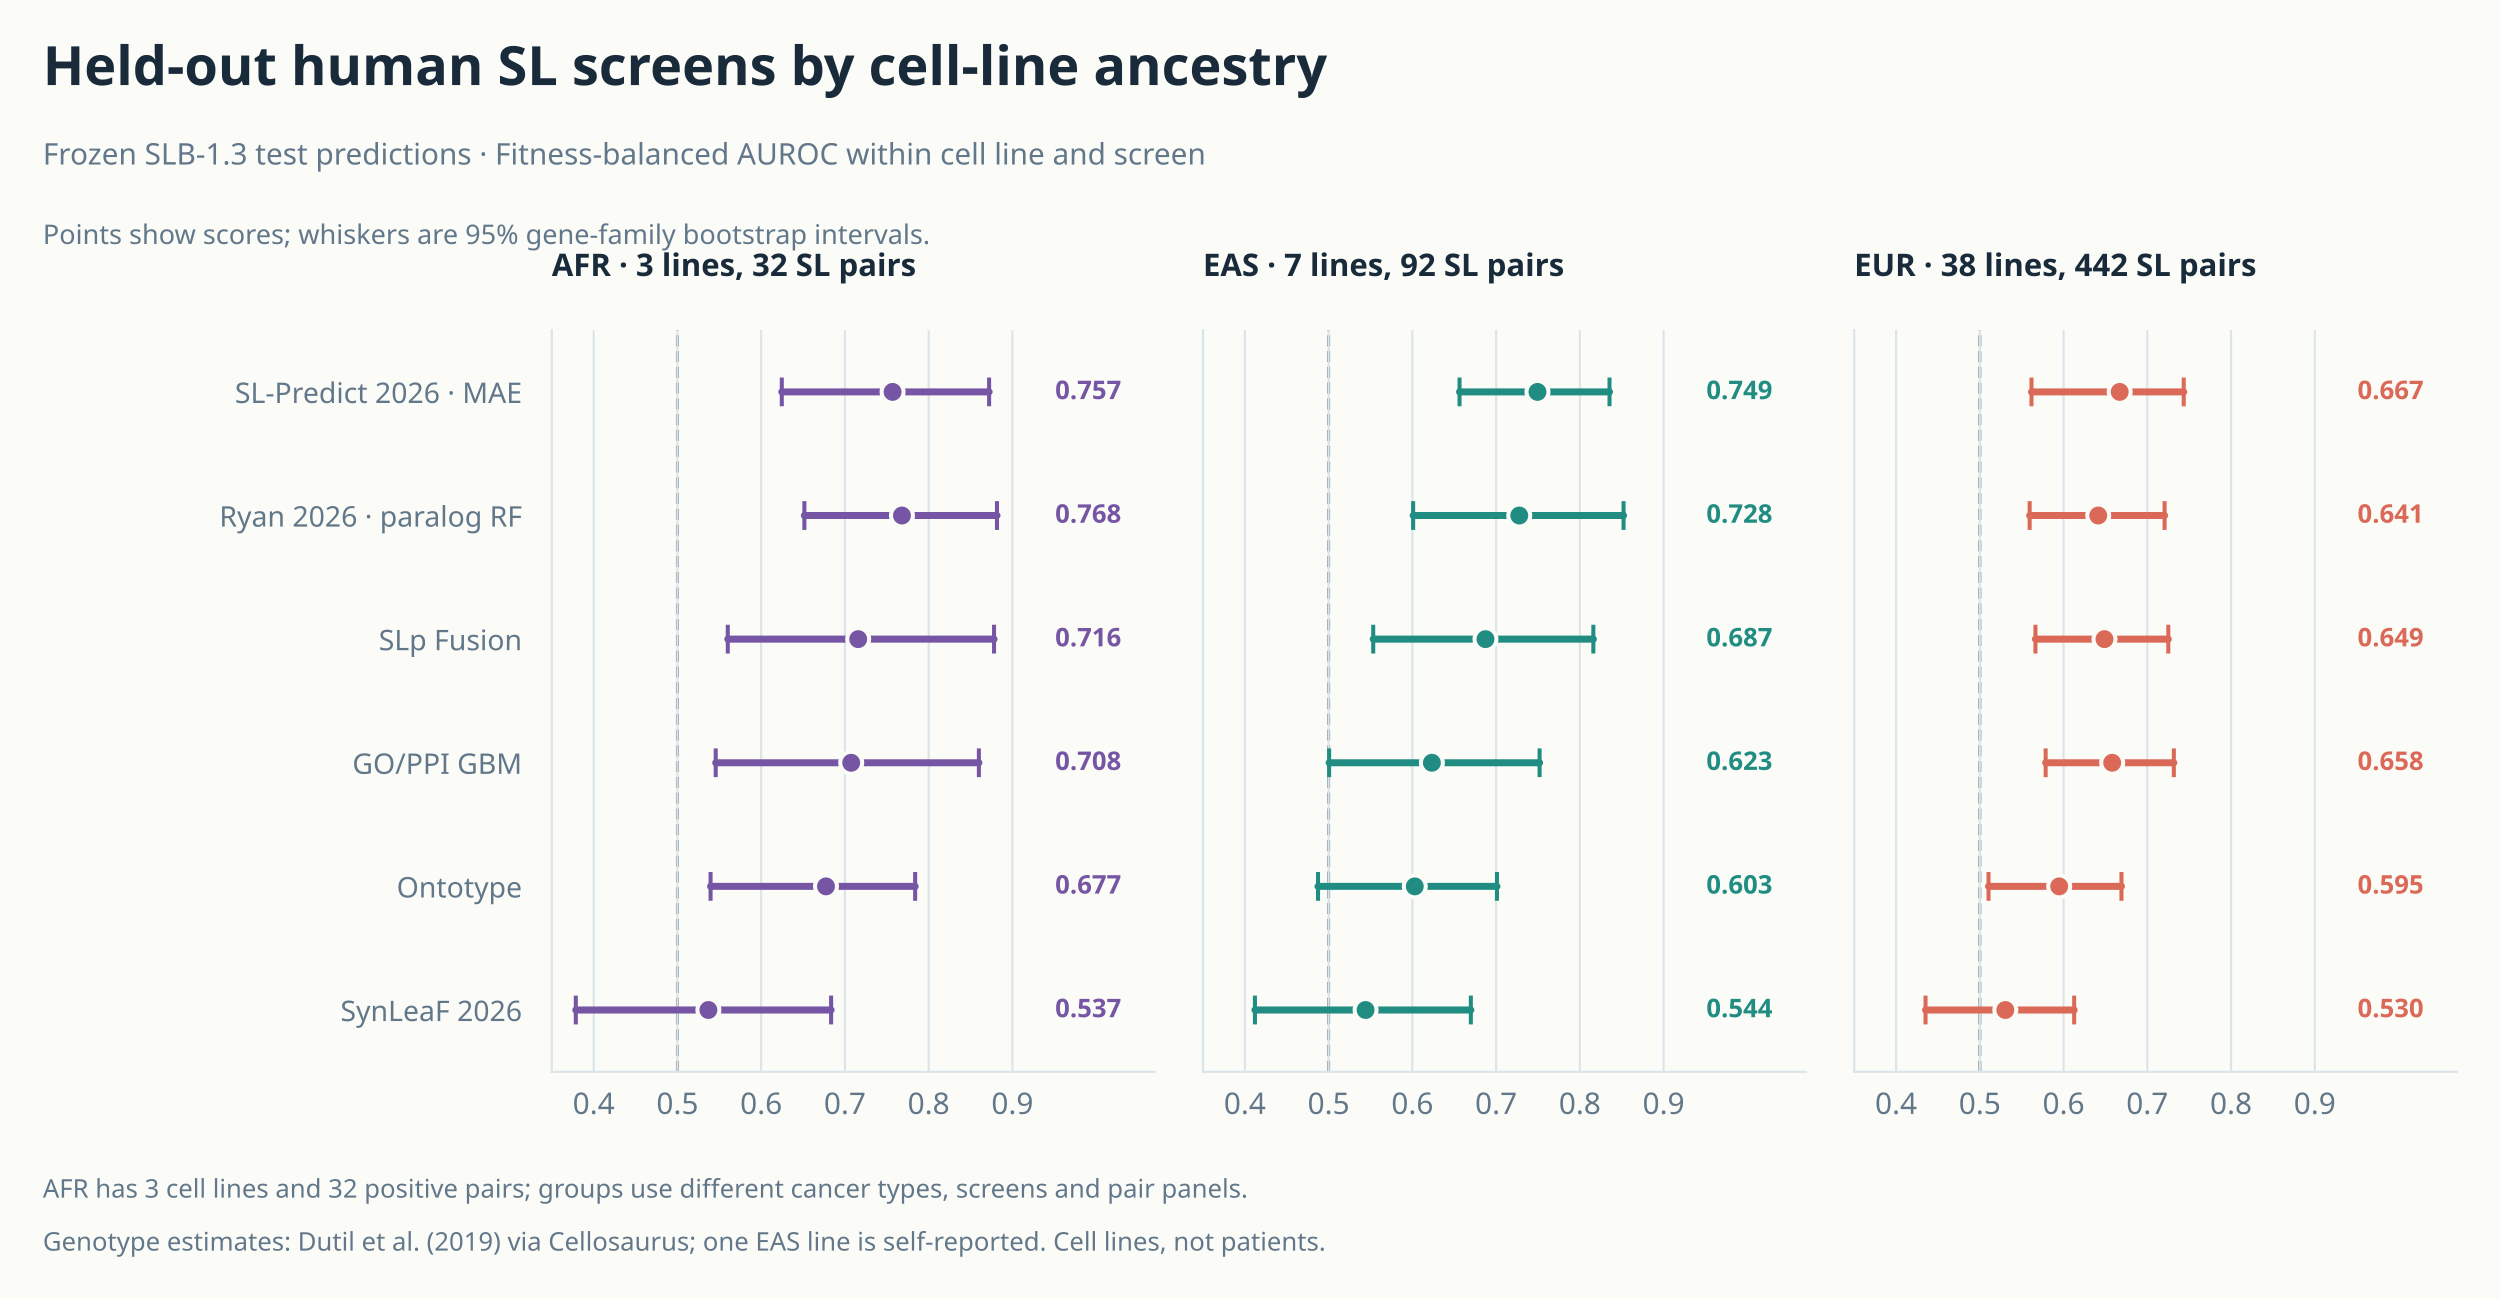
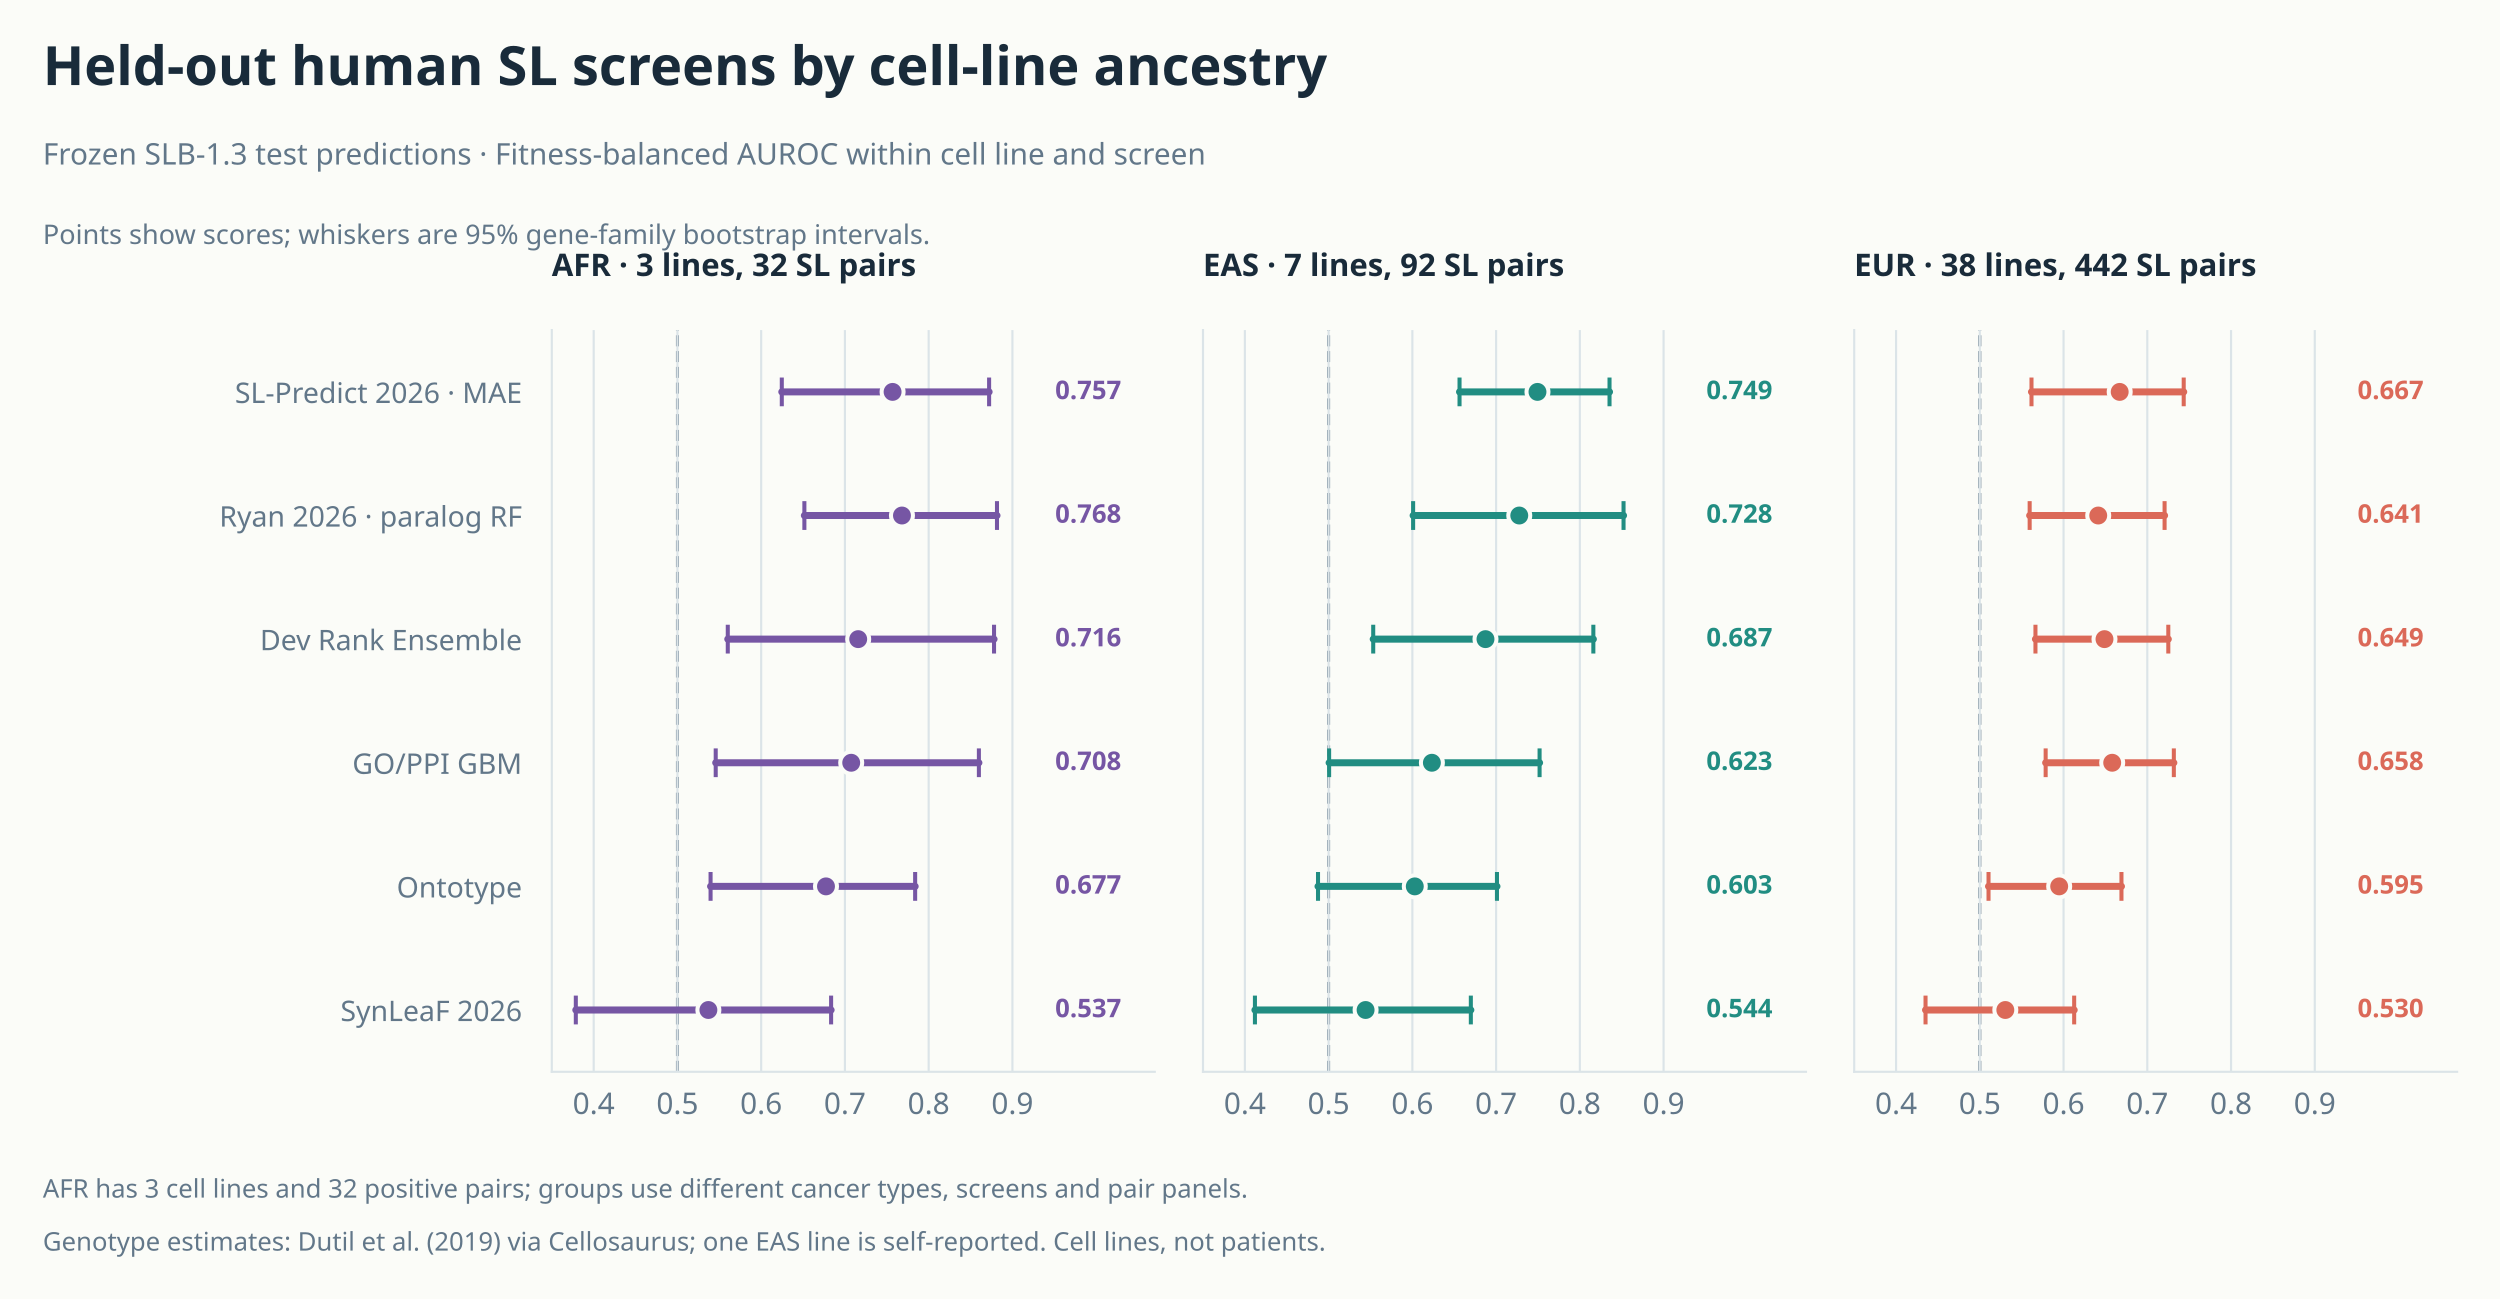
<svg xmlns="http://www.w3.org/2000/svg" xmlns:xlink="http://www.w3.org/1999/xlink" width="924.12pt" height="480.218pt" viewBox="0 0 924.12 480.218" version="1.1">
  <defs>
    <style type="text/css">*{stroke-linejoin: round; stroke-linecap: butt}</style>
  </defs>
  <g id="figure_1">
    <g id="patch_1">
      <path d="M 0 480.218 L 924.12 480.218 L 924.12 0 L 0 0 z " style="fill: #fbfcf8" />
    </g>
    <g id="axes_1">
      <g id="patch_2">
        <path d="M 203.976 396.192 L 426.857 396.192 L 426.857 122.016 L 203.976 122.016 z " style="fill: #fbfcf8" />
      </g>
      <g id="line2d_1">
        <path d="M 250.41 396.192 L 250.41 122.016 " clip-path="url(#pc1bc3ed1e1)" style="fill: none; stroke-dasharray: 4.07,1.76; stroke-dashoffset: 0; stroke: #627789; stroke-width: 1.1" />
      </g>
      <g id="matplotlib.axis_1">
        <g id="xtick_1">
          <g id="line2d_2">
            <path d="M 219.454 396.192 L 219.454 122.016 " clip-path="url(#pc1bc3ed1e1)" style="fill: none; stroke: #dbe4e8; stroke-width: 0.8; stroke-linecap: square" />
          </g>
          <g id="line2d_3" />
          <g id="text_1">
            <text style="font-size: 11px; font-family: 'IBM Plex Sans'; text-anchor: middle; fill: #627789" x="219.454" y="411.772" transform="rotate(-0 219.4538 411.772)">0.4</text>
          </g>
        </g>
        <g id="xtick_2">
          <g id="line2d_4">
            <path d="M 250.41 396.192 L 250.41 122.016 " clip-path="url(#pc1bc3ed1e1)" style="fill: none; stroke: #dbe4e8; stroke-width: 0.8; stroke-linecap: square" />
          </g>
          <g id="line2d_5" />
          <g id="text_2">
            <text style="font-size: 11px; font-family: 'IBM Plex Sans'; text-anchor: middle; fill: #627789" x="250.41" y="411.772" transform="rotate(-0 250.4095 411.772)">0.5</text>
          </g>
        </g>
        <g id="xtick_3">
          <g id="line2d_6">
            <path d="M 281.365 396.192 L 281.365 122.016 " clip-path="url(#pc1bc3ed1e1)" style="fill: none; stroke: #dbe4e8; stroke-width: 0.8; stroke-linecap: square" />
          </g>
          <g id="line2d_7" />
          <g id="text_3">
            <text style="font-size: 11px; font-family: 'IBM Plex Sans'; text-anchor: middle; fill: #627789" x="281.365" y="411.772" transform="rotate(-0 281.3652 411.772)">0.6</text>
          </g>
        </g>
        <g id="xtick_4">
          <g id="line2d_8">
            <path d="M 312.321 396.192 L 312.321 122.016 " clip-path="url(#pc1bc3ed1e1)" style="fill: none; stroke: #dbe4e8; stroke-width: 0.8; stroke-linecap: square" />
          </g>
          <g id="line2d_9" />
          <g id="text_4">
            <text style="font-size: 11px; font-family: 'IBM Plex Sans'; text-anchor: middle; fill: #627789" x="312.321" y="411.772" transform="rotate(-0 312.3209 411.772)">0.7</text>
          </g>
        </g>
        <g id="xtick_5">
          <g id="line2d_10">
            <path d="M 343.277 396.192 L 343.277 122.016 " clip-path="url(#pc1bc3ed1e1)" style="fill: none; stroke: #dbe4e8; stroke-width: 0.8; stroke-linecap: square" />
          </g>
          <g id="line2d_11" />
          <g id="text_5">
            <text style="font-size: 11px; font-family: 'IBM Plex Sans'; text-anchor: middle; fill: #627789" x="343.277" y="411.772" transform="rotate(-0 343.2766 411.772)">0.8</text>
          </g>
        </g>
        <g id="xtick_6">
          <g id="line2d_12">
            <path d="M 374.232 396.192 L 374.232 122.016 " clip-path="url(#pc1bc3ed1e1)" style="fill: none; stroke: #dbe4e8; stroke-width: 0.8; stroke-linecap: square" />
          </g>
          <g id="line2d_13" />
          <g id="text_6">
            <text style="font-size: 11px; font-family: 'IBM Plex Sans'; text-anchor: middle; fill: #627789" x="374.232" y="411.772" transform="rotate(-0 374.2323 411.772)">0.9</text>
          </g>
        </g>
      </g>
      <g id="matplotlib.axis_2">
        <g id="ytick_1">
          <g id="line2d_14" />
          <g id="text_7">
            <text style="font-size: 10.5px; font-family: 'IBM Plex Sans'; text-anchor: end; fill: #627789" x="192.976" y="148.959" transform="rotate(-0 192.976 148.959)">SL-Predict 2026 · MAE</text>
          </g>
        </g>
        <g id="ytick_2">
          <g id="line2d_15" />
          <g id="text_8">
            <text style="font-size: 10.5px; font-family: 'IBM Plex Sans'; text-anchor: end; fill: #627789" x="192.976" y="194.655" transform="rotate(-0 192.976 194.655)">Ryan 2026 · paralog RF</text>
          </g>
        </g>
        <g id="ytick_3">
          <g id="line2d_16" />
          <g id="text_9">
-             <text style="font-size: 10.5px; font-family: 'IBM Plex Sans'; text-anchor: end; fill: #627789" x="192.976" y="240.351" transform="rotate(-0 192.976 240.351)">SLp Fusion</text>
+             <text style="font-size: 10.5px; font-family: 'IBM Plex Sans'; text-anchor: end; fill: #627789" x="192.976" y="240.351" transform="rotate(-0 192.976 240.351)">Dev Rank Ensemble</text>
          </g>
        </g>
        <g id="ytick_4">
          <g id="line2d_17" />
          <g id="text_10">
            <text style="font-size: 10.5px; font-family: 'IBM Plex Sans'; text-anchor: end; fill: #627789" x="192.976" y="286.047" transform="rotate(-0 192.976 286.047)">GO/PPI GBM</text>
          </g>
        </g>
        <g id="ytick_5">
          <g id="line2d_18" />
          <g id="text_11">
            <text style="font-size: 10.5px; font-family: 'IBM Plex Sans'; text-anchor: end; fill: #627789" x="192.976" y="331.743" transform="rotate(-0 192.976 331.743)">Ontotype</text>
          </g>
        </g>
        <g id="ytick_6">
          <g id="line2d_19" />
          <g id="text_12">
            <text style="font-size: 10.5px; font-family: 'IBM Plex Sans'; text-anchor: end; fill: #627789" x="192.976" y="377.439" transform="rotate(-0 192.976 377.439)">SynLeaF 2026</text>
          </g>
        </g>
      </g>
      <g id="line2d_20">
        <path d="M 288.988 144.864 L 365.621 144.864 " clip-path="url(#pc1bc3ed1e1)" style="fill: none; stroke: #7656a4; stroke-width: 2.6; stroke-linecap: round" />
      </g>
      <g id="line2d_21">
        <path d="M 288.988 149.434 L 288.988 140.294 " clip-path="url(#pc1bc3ed1e1)" style="fill: none; stroke: #7656a4; stroke-width: 1.5; stroke-linecap: square" />
      </g>
      <g id="line2d_22">
        <path d="M 365.621 149.434 L 365.621 140.294 " clip-path="url(#pc1bc3ed1e1)" style="fill: none; stroke: #7656a4; stroke-width: 1.5; stroke-linecap: square" />
      </g>
      <g id="line2d_23">
        <path d="M 297.335 190.56 L 368.535 190.56 " clip-path="url(#pc1bc3ed1e1)" style="fill: none; stroke: #7656a4; stroke-width: 2.6; stroke-linecap: round" />
      </g>
      <g id="line2d_24">
        <path d="M 297.335 195.13 L 297.335 185.99 " clip-path="url(#pc1bc3ed1e1)" style="fill: none; stroke: #7656a4; stroke-width: 1.5; stroke-linecap: square" />
      </g>
      <g id="line2d_25">
        <path d="M 368.535 195.13 L 368.535 185.99 " clip-path="url(#pc1bc3ed1e1)" style="fill: none; stroke: #7656a4; stroke-width: 1.5; stroke-linecap: square" />
      </g>
      <g id="line2d_26">
        <path d="M 269.022 236.256 L 367.445 236.256 " clip-path="url(#pc1bc3ed1e1)" style="fill: none; stroke: #7656a4; stroke-width: 2.6; stroke-linecap: round" />
      </g>
      <g id="line2d_27">
        <path d="M 269.022 240.826 L 269.022 231.686 " clip-path="url(#pc1bc3ed1e1)" style="fill: none; stroke: #7656a4; stroke-width: 1.5; stroke-linecap: square" />
      </g>
      <g id="line2d_28">
        <path d="M 367.445 240.826 L 367.445 231.686 " clip-path="url(#pc1bc3ed1e1)" style="fill: none; stroke: #7656a4; stroke-width: 1.5; stroke-linecap: square" />
      </g>
      <g id="line2d_29">
        <path d="M 264.562 281.952 L 361.843 281.952 " clip-path="url(#pc1bc3ed1e1)" style="fill: none; stroke: #7656a4; stroke-width: 2.6; stroke-linecap: round" />
      </g>
      <g id="line2d_30">
        <path d="M 264.562 286.522 L 264.562 277.382 " clip-path="url(#pc1bc3ed1e1)" style="fill: none; stroke: #7656a4; stroke-width: 1.5; stroke-linecap: square" />
      </g>
      <g id="line2d_31">
        <path d="M 361.843 286.522 L 361.843 277.382 " clip-path="url(#pc1bc3ed1e1)" style="fill: none; stroke: #7656a4; stroke-width: 1.5; stroke-linecap: square" />
      </g>
      <g id="line2d_32">
        <path d="M 262.663 327.648 L 338.281 327.648 " clip-path="url(#pc1bc3ed1e1)" style="fill: none; stroke: #7656a4; stroke-width: 2.6; stroke-linecap: round" />
      </g>
      <g id="line2d_33">
        <path d="M 262.663 332.218 L 262.663 323.078 " clip-path="url(#pc1bc3ed1e1)" style="fill: none; stroke: #7656a4; stroke-width: 1.5; stroke-linecap: square" />
      </g>
      <g id="line2d_34">
        <path d="M 338.281 332.218 L 338.281 323.078 " clip-path="url(#pc1bc3ed1e1)" style="fill: none; stroke: #7656a4; stroke-width: 1.5; stroke-linecap: square" />
      </g>
      <g id="line2d_35">
        <path d="M 212.849 373.344 L 307.217 373.344 " clip-path="url(#pc1bc3ed1e1)" style="fill: none; stroke: #7656a4; stroke-width: 2.6; stroke-linecap: round" />
      </g>
      <g id="line2d_36">
        <path d="M 212.849 377.914 L 212.849 368.774 " clip-path="url(#pc1bc3ed1e1)" style="fill: none; stroke: #7656a4; stroke-width: 1.5; stroke-linecap: square" />
      </g>
      <g id="line2d_37">
        <path d="M 307.217 377.914 L 307.217 368.774 " clip-path="url(#pc1bc3ed1e1)" style="fill: none; stroke: #7656a4; stroke-width: 1.5; stroke-linecap: square" />
      </g>
      <g id="patch_3">
        <path d="M 203.976 396.192 L 203.976 122.016 " style="fill: none; stroke: #dbe4e8; stroke-width: 0.8; stroke-linejoin: miter; stroke-linecap: square" />
      </g>
      <g id="patch_4">
        <path d="M 203.976 396.192 L 426.857 396.192 " style="fill: none; stroke: #dbe4e8; stroke-width: 0.8; stroke-linejoin: miter; stroke-linecap: square" />
      </g>
      <g id="PathCollection_1">
        <defs>
          <path id="m942d9fe493" d="M 0 4.062 C 1.077 4.062 2.111 3.634 2.872 2.872 C 3.634 2.111 4.062 1.077 4.062 0 C 4.062 -1.077 3.634 -2.111 2.872 -2.872 C 2.111 -3.634 1.077 -4.062 0 -4.062 C -1.077 -4.062 -2.111 -3.634 -2.872 -2.872 C -3.634 -2.111 -4.062 -1.077 -4.062 0 C -4.062 1.077 -3.634 2.111 -2.872 2.872 C -2.111 3.634 -1.077 4.062 0 4.062 z " style="stroke: #fbfcf8; stroke-width: 1.5" />
        </defs>
        <g clip-path="url(#pc1bc3ed1e1)">
          <use xlink:href="#m942d9fe493" x="329.942" y="144.864" style="fill: #7656a4; stroke: #fbfcf8; stroke-width: 1.5" />
        </g>
      </g>
      <g id="text_13">
        <text style="font-weight: 700; font-size: 9.5px; font-family: 'IBM Plex Sans'; text-anchor: end; fill: #7656a4" x="414.475" y="147.524" transform="rotate(-0 414.4747 147.524)">0.757</text>
      </g>
      <g id="PathCollection_2">
        <g clip-path="url(#pc1bc3ed1e1)">
          <use xlink:href="#m942d9fe493" x="333.407" y="190.56" style="fill: #7656a4; stroke: #fbfcf8; stroke-width: 1.5" />
        </g>
      </g>
      <g id="text_14">
        <text style="font-weight: 700; font-size: 9.5px; font-family: 'IBM Plex Sans'; text-anchor: end; fill: #7656a4" x="414.475" y="193.22" transform="rotate(-0 414.4747 193.22)">0.768</text>
      </g>
      <g id="PathCollection_3">
        <g clip-path="url(#pc1bc3ed1e1)">
          <use xlink:href="#m942d9fe493" x="317.231" y="236.256" style="fill: #7656a4; stroke: #fbfcf8; stroke-width: 1.5" />
        </g>
      </g>
      <g id="text_15">
        <text style="font-weight: 700; font-size: 9.5px; font-family: 'IBM Plex Sans'; text-anchor: end; fill: #7656a4" x="414.475" y="238.916" transform="rotate(-0 414.4747 238.916)">0.716</text>
      </g>
      <g id="PathCollection_4">
        <g clip-path="url(#pc1bc3ed1e1)">
          <use xlink:href="#m942d9fe493" x="314.648" y="281.952" style="fill: #7656a4; stroke: #fbfcf8; stroke-width: 1.5" />
        </g>
      </g>
      <g id="text_16">
        <text style="font-weight: 700; font-size: 9.5px; font-family: 'IBM Plex Sans'; text-anchor: end; fill: #7656a4" x="414.475" y="284.612" transform="rotate(-0 414.4747 284.612)">0.708</text>
      </g>
      <g id="PathCollection_5">
        <g clip-path="url(#pc1bc3ed1e1)">
          <use xlink:href="#m942d9fe493" x="305.324" y="327.648" style="fill: #7656a4; stroke: #fbfcf8; stroke-width: 1.5" />
        </g>
      </g>
      <g id="text_17">
        <text style="font-weight: 700; font-size: 9.5px; font-family: 'IBM Plex Sans'; text-anchor: end; fill: #7656a4" x="414.475" y="330.308" transform="rotate(-0 414.4747 330.308)">0.677</text>
      </g>
      <g id="PathCollection_6">
        <g clip-path="url(#pc1bc3ed1e1)">
          <use xlink:href="#m942d9fe493" x="261.853" y="373.344" style="fill: #7656a4; stroke: #fbfcf8; stroke-width: 1.5" />
        </g>
      </g>
      <g id="text_18">
        <text style="font-weight: 700; font-size: 9.5px; font-family: 'IBM Plex Sans'; text-anchor: end; fill: #7656a4" x="414.475" y="376.004" transform="rotate(-0 414.4747 376.004)">0.537</text>
      </g>
      <g id="text_19">
        <text style="font-weight: 700; font-size: 11.5px; font-family: 'IBM Plex Sans'; text-anchor: start; fill: #192b3a" x="203.976" y="102.016" transform="rotate(-0 203.976 102.016)">AFR  ·  3 lines, 32 SL pairs</text>
      </g>
    </g>
    <g id="axes_2">
      <g id="patch_5">
        <path d="M 444.687 396.192 L 667.569 396.192 L 667.569 122.016 L 444.687 122.016 z " style="fill: #fbfcf8" />
      </g>
      <g id="line2d_38">
        <path d="M 491.121 396.192 L 491.121 122.016 " clip-path="url(#paf0ca5767b)" style="fill: none; stroke-dasharray: 4.07,1.76; stroke-dashoffset: 0; stroke: #627789; stroke-width: 1.1" />
      </g>
      <g id="matplotlib.axis_3">
        <g id="xtick_7">
          <g id="line2d_39">
            <path d="M 460.165 396.192 L 460.165 122.016 " clip-path="url(#paf0ca5767b)" style="fill: none; stroke: #dbe4e8; stroke-width: 0.8; stroke-linecap: square" />
          </g>
          <g id="line2d_40" />
          <g id="text_20">
            <text style="font-size: 11px; font-family: 'IBM Plex Sans'; text-anchor: middle; fill: #627789" x="460.165" y="411.772" transform="rotate(-0 460.1653 411.772)">0.4</text>
          </g>
        </g>
        <g id="xtick_8">
          <g id="line2d_41">
            <path d="M 491.121 396.192 L 491.121 122.016 " clip-path="url(#paf0ca5767b)" style="fill: none; stroke: #dbe4e8; stroke-width: 0.8; stroke-linecap: square" />
          </g>
          <g id="line2d_42" />
          <g id="text_21">
            <text style="font-size: 11px; font-family: 'IBM Plex Sans'; text-anchor: middle; fill: #627789" x="491.121" y="411.772" transform="rotate(-0 491.121 411.772)">0.5</text>
          </g>
        </g>
        <g id="xtick_9">
          <g id="line2d_43">
            <path d="M 522.077 396.192 L 522.077 122.016 " clip-path="url(#paf0ca5767b)" style="fill: none; stroke: #dbe4e8; stroke-width: 0.8; stroke-linecap: square" />
          </g>
          <g id="line2d_44" />
          <g id="text_22">
            <text style="font-size: 11px; font-family: 'IBM Plex Sans'; text-anchor: middle; fill: #627789" x="522.077" y="411.772" transform="rotate(-0 522.0767 411.772)">0.6</text>
          </g>
        </g>
        <g id="xtick_10">
          <g id="line2d_45">
            <path d="M 553.032 396.192 L 553.032 122.016 " clip-path="url(#paf0ca5767b)" style="fill: none; stroke: #dbe4e8; stroke-width: 0.8; stroke-linecap: square" />
          </g>
          <g id="line2d_46" />
          <g id="text_23">
            <text style="font-size: 11px; font-family: 'IBM Plex Sans'; text-anchor: middle; fill: #627789" x="553.032" y="411.772" transform="rotate(-0 553.0324 411.772)">0.7</text>
          </g>
        </g>
        <g id="xtick_11">
          <g id="line2d_47">
            <path d="M 583.988 396.192 L 583.988 122.016 " clip-path="url(#paf0ca5767b)" style="fill: none; stroke: #dbe4e8; stroke-width: 0.8; stroke-linecap: square" />
          </g>
          <g id="line2d_48" />
          <g id="text_24">
            <text style="font-size: 11px; font-family: 'IBM Plex Sans'; text-anchor: middle; fill: #627789" x="583.988" y="411.772" transform="rotate(-0 583.9881 411.772)">0.8</text>
          </g>
        </g>
        <g id="xtick_12">
          <g id="line2d_49">
            <path d="M 614.944 396.192 L 614.944 122.016 " clip-path="url(#paf0ca5767b)" style="fill: none; stroke: #dbe4e8; stroke-width: 0.8; stroke-linecap: square" />
          </g>
          <g id="line2d_50" />
          <g id="text_25">
            <text style="font-size: 11px; font-family: 'IBM Plex Sans'; text-anchor: middle; fill: #627789" x="614.944" y="411.772" transform="rotate(-0 614.9438 411.772)">0.9</text>
          </g>
        </g>
      </g>
      <g id="matplotlib.axis_4">
        <g id="ytick_7">
          <g id="line2d_51" />
        </g>
        <g id="ytick_8">
          <g id="line2d_52" />
        </g>
        <g id="ytick_9">
          <g id="line2d_53" />
        </g>
        <g id="ytick_10">
          <g id="line2d_54" />
        </g>
        <g id="ytick_11">
          <g id="line2d_55" />
        </g>
        <g id="ytick_12">
          <g id="line2d_56" />
        </g>
      </g>
      <g id="line2d_57">
        <path d="M 539.514 144.864 L 594.955 144.864 " clip-path="url(#paf0ca5767b)" style="fill: none; stroke: #218d82; stroke-width: 2.6; stroke-linecap: round" />
      </g>
      <g id="line2d_58">
        <path d="M 539.514 149.434 L 539.514 140.294 " clip-path="url(#paf0ca5767b)" style="fill: none; stroke: #218d82; stroke-width: 1.5; stroke-linecap: square" />
      </g>
      <g id="line2d_59">
        <path d="M 594.955 149.434 L 594.955 140.294 " clip-path="url(#paf0ca5767b)" style="fill: none; stroke: #218d82; stroke-width: 1.5; stroke-linecap: square" />
      </g>
      <g id="line2d_60">
        <path d="M 522.359 190.56 L 600.139 190.56 " clip-path="url(#paf0ca5767b)" style="fill: none; stroke: #218d82; stroke-width: 2.6; stroke-linecap: round" />
      </g>
      <g id="line2d_61">
        <path d="M 522.359 195.13 L 522.359 185.99 " clip-path="url(#paf0ca5767b)" style="fill: none; stroke: #218d82; stroke-width: 1.5; stroke-linecap: square" />
      </g>
      <g id="line2d_62">
        <path d="M 600.139 195.13 L 600.139 185.99 " clip-path="url(#paf0ca5767b)" style="fill: none; stroke: #218d82; stroke-width: 1.5; stroke-linecap: square" />
      </g>
      <g id="line2d_63">
        <path d="M 507.607 236.256 L 588.976 236.256 " clip-path="url(#paf0ca5767b)" style="fill: none; stroke: #218d82; stroke-width: 2.6; stroke-linecap: round" />
      </g>
      <g id="line2d_64">
        <path d="M 507.607 240.826 L 507.607 231.686 " clip-path="url(#paf0ca5767b)" style="fill: none; stroke: #218d82; stroke-width: 1.5; stroke-linecap: square" />
      </g>
      <g id="line2d_65">
        <path d="M 588.976 240.826 L 588.976 231.686 " clip-path="url(#paf0ca5767b)" style="fill: none; stroke: #218d82; stroke-width: 1.5; stroke-linecap: square" />
      </g>
      <g id="line2d_66">
        <path d="M 491.306 281.952 L 569.103 281.952 " clip-path="url(#paf0ca5767b)" style="fill: none; stroke: #218d82; stroke-width: 2.6; stroke-linecap: round" />
      </g>
      <g id="line2d_67">
        <path d="M 491.306 286.522 L 491.306 277.382 " clip-path="url(#paf0ca5767b)" style="fill: none; stroke: #218d82; stroke-width: 1.5; stroke-linecap: square" />
      </g>
      <g id="line2d_68">
        <path d="M 569.103 286.522 L 569.103 277.382 " clip-path="url(#paf0ca5767b)" style="fill: none; stroke: #218d82; stroke-width: 1.5; stroke-linecap: square" />
      </g>
      <g id="line2d_69">
        <path d="M 487.202 327.648 L 553.347 327.648 " clip-path="url(#paf0ca5767b)" style="fill: none; stroke: #218d82; stroke-width: 2.6; stroke-linecap: round" />
      </g>
      <g id="line2d_70">
        <path d="M 487.202 332.218 L 487.202 323.078 " clip-path="url(#paf0ca5767b)" style="fill: none; stroke: #218d82; stroke-width: 1.5; stroke-linecap: square" />
      </g>
      <g id="line2d_71">
        <path d="M 553.347 332.218 L 553.347 323.078 " clip-path="url(#paf0ca5767b)" style="fill: none; stroke: #218d82; stroke-width: 1.5; stroke-linecap: square" />
      </g>
      <g id="line2d_72">
        <path d="M 463.883 373.344 L 543.692 373.344 " clip-path="url(#paf0ca5767b)" style="fill: none; stroke: #218d82; stroke-width: 2.6; stroke-linecap: round" />
      </g>
      <g id="line2d_73">
        <path d="M 463.883 377.914 L 463.883 368.774 " clip-path="url(#paf0ca5767b)" style="fill: none; stroke: #218d82; stroke-width: 1.5; stroke-linecap: square" />
      </g>
      <g id="line2d_74">
        <path d="M 543.692 377.914 L 543.692 368.774 " clip-path="url(#paf0ca5767b)" style="fill: none; stroke: #218d82; stroke-width: 1.5; stroke-linecap: square" />
      </g>
      <g id="patch_6">
        <path d="M 444.687 396.192 L 444.687 122.016 " style="fill: none; stroke: #dbe4e8; stroke-width: 0.8; stroke-linejoin: miter; stroke-linecap: square" />
      </g>
      <g id="patch_7">
        <path d="M 444.687 396.192 L 667.569 396.192 " style="fill: none; stroke: #dbe4e8; stroke-width: 0.8; stroke-linejoin: miter; stroke-linecap: square" />
      </g>
      <g id="PathCollection_7">
        <defs>
          <path id="m8e8b2ad2bb" d="M 0 4.062 C 1.077 4.062 2.111 3.634 2.872 2.872 C 3.634 2.111 4.062 1.077 4.062 0 C 4.062 -1.077 3.634 -2.111 2.872 -2.872 C 2.111 -3.634 1.077 -4.062 0 -4.062 C -1.077 -4.062 -2.111 -3.634 -2.872 -2.872 C -3.634 -2.111 -4.062 -1.077 -4.062 0 C -4.062 1.077 -3.634 2.111 -2.872 2.872 C -2.111 3.634 -1.077 4.062 0 4.062 z " style="stroke: #fbfcf8; stroke-width: 1.5" />
        </defs>
        <g clip-path="url(#paf0ca5767b)">
          <use xlink:href="#m8e8b2ad2bb" x="568.326" y="144.864" style="fill: #218d82; stroke: #fbfcf8; stroke-width: 1.5" />
        </g>
      </g>
      <g id="text_26">
        <text style="font-weight: 700; font-size: 9.5px; font-family: 'IBM Plex Sans'; text-anchor: end; fill: #218d82" x="655.186" y="147.524" transform="rotate(-0 655.1862 147.524)">0.749</text>
      </g>
      <g id="PathCollection_8">
        <g clip-path="url(#paf0ca5767b)">
          <use xlink:href="#m8e8b2ad2bb" x="561.593" y="190.56" style="fill: #218d82; stroke: #fbfcf8; stroke-width: 1.5" />
        </g>
      </g>
      <g id="text_27">
        <text style="font-weight: 700; font-size: 9.5px; font-family: 'IBM Plex Sans'; text-anchor: end; fill: #218d82" x="655.186" y="193.22" transform="rotate(-0 655.1862 193.22)">0.728</text>
      </g>
      <g id="PathCollection_9">
        <g clip-path="url(#paf0ca5767b)">
          <use xlink:href="#m8e8b2ad2bb" x="549.105" y="236.256" style="fill: #218d82; stroke: #fbfcf8; stroke-width: 1.5" />
        </g>
      </g>
      <g id="text_28">
        <text style="font-weight: 700; font-size: 9.5px; font-family: 'IBM Plex Sans'; text-anchor: end; fill: #218d82" x="655.186" y="238.916" transform="rotate(-0 655.1862 238.916)">0.687</text>
      </g>
      <g id="PathCollection_10">
        <g clip-path="url(#paf0ca5767b)">
          <use xlink:href="#m8e8b2ad2bb" x="529.295" y="281.952" style="fill: #218d82; stroke: #fbfcf8; stroke-width: 1.5" />
        </g>
      </g>
      <g id="text_29">
        <text style="font-weight: 700; font-size: 9.5px; font-family: 'IBM Plex Sans'; text-anchor: end; fill: #218d82" x="655.186" y="284.612" transform="rotate(-0 655.1862 284.612)">0.623</text>
      </g>
      <g id="PathCollection_11">
        <g clip-path="url(#paf0ca5767b)">
          <use xlink:href="#m8e8b2ad2bb" x="522.972" y="327.648" style="fill: #218d82; stroke: #fbfcf8; stroke-width: 1.5" />
        </g>
      </g>
      <g id="text_30">
        <text style="font-weight: 700; font-size: 9.5px; font-family: 'IBM Plex Sans'; text-anchor: end; fill: #218d82" x="655.186" y="330.308" transform="rotate(-0 655.1862 330.308)">0.603</text>
      </g>
      <g id="PathCollection_12">
        <g clip-path="url(#paf0ca5767b)">
          <use xlink:href="#m8e8b2ad2bb" x="504.786" y="373.344" style="fill: #218d82; stroke: #fbfcf8; stroke-width: 1.5" />
        </g>
      </g>
      <g id="text_31">
        <text style="font-weight: 700; font-size: 9.5px; font-family: 'IBM Plex Sans'; text-anchor: end; fill: #218d82" x="655.186" y="376.004" transform="rotate(-0 655.1862 376.004)">0.544</text>
      </g>
      <g id="text_32">
        <text style="font-weight: 700; font-size: 11.5px; font-family: 'IBM Plex Sans'; text-anchor: start; fill: #192b3a" x="444.687" y="102.016" transform="rotate(-0 444.6875 102.016)">EAS  ·  7 lines, 92 SL pairs</text>
      </g>
    </g>
    <g id="axes_3">
      <g id="patch_8">
        <path d="M 685.399 396.192 L 908.28 396.192 L 908.28 122.016 L 685.399 122.016 z " style="fill: #fbfcf8" />
      </g>
      <g id="line2d_75">
        <path d="M 731.833 396.192 L 731.833 122.016 " clip-path="url(#pcef7aa27af)" style="fill: none; stroke-dasharray: 4.07,1.76; stroke-dashoffset: 0; stroke: #627789; stroke-width: 1.1" />
      </g>
      <g id="matplotlib.axis_5">
        <g id="xtick_13">
          <g id="line2d_76">
            <path d="M 700.877 396.192 L 700.877 122.016 " clip-path="url(#pcef7aa27af)" style="fill: none; stroke: #dbe4e8; stroke-width: 0.8; stroke-linecap: square" />
          </g>
          <g id="line2d_77" />
          <g id="text_33">
            <text style="font-size: 11px; font-family: 'IBM Plex Sans'; text-anchor: middle; fill: #627789" x="700.877" y="411.772" transform="rotate(-0 700.8768 411.772)">0.4</text>
          </g>
        </g>
        <g id="xtick_14">
          <g id="line2d_78">
            <path d="M 731.833 396.192 L 731.833 122.016 " clip-path="url(#pcef7aa27af)" style="fill: none; stroke: #dbe4e8; stroke-width: 0.8; stroke-linecap: square" />
          </g>
          <g id="line2d_79" />
          <g id="text_34">
            <text style="font-size: 11px; font-family: 'IBM Plex Sans'; text-anchor: middle; fill: #627789" x="731.833" y="411.772" transform="rotate(-0 731.8325 411.772)">0.5</text>
          </g>
        </g>
        <g id="xtick_15">
          <g id="line2d_80">
            <path d="M 762.788 396.192 L 762.788 122.016 " clip-path="url(#pcef7aa27af)" style="fill: none; stroke: #dbe4e8; stroke-width: 0.8; stroke-linecap: square" />
          </g>
          <g id="line2d_81" />
          <g id="text_35">
            <text style="font-size: 11px; font-family: 'IBM Plex Sans'; text-anchor: middle; fill: #627789" x="762.788" y="411.772" transform="rotate(-0 762.7882 411.772)">0.6</text>
          </g>
        </g>
        <g id="xtick_16">
          <g id="line2d_82">
            <path d="M 793.744 396.192 L 793.744 122.016 " clip-path="url(#pcef7aa27af)" style="fill: none; stroke: #dbe4e8; stroke-width: 0.8; stroke-linecap: square" />
          </g>
          <g id="line2d_83" />
          <g id="text_36">
            <text style="font-size: 11px; font-family: 'IBM Plex Sans'; text-anchor: middle; fill: #627789" x="793.744" y="411.772" transform="rotate(-0 793.7439 411.772)">0.7</text>
          </g>
        </g>
        <g id="xtick_17">
          <g id="line2d_84">
            <path d="M 824.7 396.192 L 824.7 122.016 " clip-path="url(#pcef7aa27af)" style="fill: none; stroke: #dbe4e8; stroke-width: 0.8; stroke-linecap: square" />
          </g>
          <g id="line2d_85" />
          <g id="text_37">
            <text style="font-size: 11px; font-family: 'IBM Plex Sans'; text-anchor: middle; fill: #627789" x="824.7" y="411.772" transform="rotate(-0 824.6996 411.772)">0.8</text>
          </g>
        </g>
        <g id="xtick_18">
          <g id="line2d_86">
            <path d="M 855.655 396.192 L 855.655 122.016 " clip-path="url(#pcef7aa27af)" style="fill: none; stroke: #dbe4e8; stroke-width: 0.8; stroke-linecap: square" />
          </g>
          <g id="line2d_87" />
          <g id="text_38">
            <text style="font-size: 11px; font-family: 'IBM Plex Sans'; text-anchor: middle; fill: #627789" x="855.655" y="411.772" transform="rotate(-0 855.6553 411.772)">0.9</text>
          </g>
        </g>
      </g>
      <g id="matplotlib.axis_6">
        <g id="ytick_13">
          <g id="line2d_88" />
        </g>
        <g id="ytick_14">
          <g id="line2d_89" />
        </g>
        <g id="ytick_15">
          <g id="line2d_90" />
        </g>
        <g id="ytick_16">
          <g id="line2d_91" />
        </g>
        <g id="ytick_17">
          <g id="line2d_92" />
        </g>
        <g id="ytick_18">
          <g id="line2d_93" />
        </g>
      </g>
      <g id="line2d_94">
        <path d="M 750.937 144.864 L 807.205 144.864 " clip-path="url(#pcef7aa27af)" style="fill: none; stroke: #db6958; stroke-width: 2.6; stroke-linecap: round" />
      </g>
      <g id="line2d_95">
        <path d="M 750.937 149.434 L 750.937 140.294 " clip-path="url(#pcef7aa27af)" style="fill: none; stroke: #db6958; stroke-width: 1.5; stroke-linecap: square" />
      </g>
      <g id="line2d_96">
        <path d="M 807.205 149.434 L 807.205 140.294 " clip-path="url(#pcef7aa27af)" style="fill: none; stroke: #db6958; stroke-width: 1.5; stroke-linecap: square" />
      </g>
      <g id="line2d_97">
        <path d="M 750.26 190.56 L 800.135 190.56 " clip-path="url(#pcef7aa27af)" style="fill: none; stroke: #db6958; stroke-width: 2.6; stroke-linecap: round" />
      </g>
      <g id="line2d_98">
        <path d="M 750.26 195.13 L 750.26 185.99 " clip-path="url(#pcef7aa27af)" style="fill: none; stroke: #db6958; stroke-width: 1.5; stroke-linecap: square" />
      </g>
      <g id="line2d_99">
        <path d="M 800.135 195.13 L 800.135 185.99 " clip-path="url(#pcef7aa27af)" style="fill: none; stroke: #db6958; stroke-width: 1.5; stroke-linecap: square" />
      </g>
      <g id="line2d_100">
        <path d="M 752.4 236.256 L 801.508 236.256 " clip-path="url(#pcef7aa27af)" style="fill: none; stroke: #db6958; stroke-width: 2.6; stroke-linecap: round" />
      </g>
      <g id="line2d_101">
        <path d="M 752.4 240.826 L 752.4 231.686 " clip-path="url(#pcef7aa27af)" style="fill: none; stroke: #db6958; stroke-width: 1.5; stroke-linecap: square" />
      </g>
      <g id="line2d_102">
        <path d="M 801.508 240.826 L 801.508 231.686 " clip-path="url(#pcef7aa27af)" style="fill: none; stroke: #db6958; stroke-width: 1.5; stroke-linecap: square" />
      </g>
      <g id="line2d_103">
        <path d="M 756.173 281.952 L 803.554 281.952 " clip-path="url(#pcef7aa27af)" style="fill: none; stroke: #db6958; stroke-width: 2.6; stroke-linecap: round" />
      </g>
      <g id="line2d_104">
        <path d="M 756.173 286.522 L 756.173 277.382 " clip-path="url(#pcef7aa27af)" style="fill: none; stroke: #db6958; stroke-width: 1.5; stroke-linecap: square" />
      </g>
      <g id="line2d_105">
        <path d="M 803.554 286.522 L 803.554 277.382 " clip-path="url(#pcef7aa27af)" style="fill: none; stroke: #db6958; stroke-width: 1.5; stroke-linecap: square" />
      </g>
      <g id="line2d_106">
        <path d="M 735.053 327.648 L 784.19 327.648 " clip-path="url(#pcef7aa27af)" style="fill: none; stroke: #db6958; stroke-width: 2.6; stroke-linecap: round" />
      </g>
      <g id="line2d_107">
        <path d="M 735.053 332.218 L 735.053 323.078 " clip-path="url(#pcef7aa27af)" style="fill: none; stroke: #db6958; stroke-width: 1.5; stroke-linecap: square" />
      </g>
      <g id="line2d_108">
        <path d="M 784.19 332.218 L 784.19 323.078 " clip-path="url(#pcef7aa27af)" style="fill: none; stroke: #db6958; stroke-width: 1.5; stroke-linecap: square" />
      </g>
      <g id="line2d_109">
        <path d="M 711.771 373.344 L 766.714 373.344 " clip-path="url(#pcef7aa27af)" style="fill: none; stroke: #db6958; stroke-width: 2.6; stroke-linecap: round" />
      </g>
      <g id="line2d_110">
        <path d="M 711.771 377.914 L 711.771 368.774 " clip-path="url(#pcef7aa27af)" style="fill: none; stroke: #db6958; stroke-width: 1.5; stroke-linecap: square" />
      </g>
      <g id="line2d_111">
        <path d="M 766.714 377.914 L 766.714 368.774 " clip-path="url(#pcef7aa27af)" style="fill: none; stroke: #db6958; stroke-width: 1.5; stroke-linecap: square" />
      </g>
      <g id="patch_9">
        <path d="M 685.399 396.192 L 685.399 122.016 " style="fill: none; stroke: #dbe4e8; stroke-width: 0.8; stroke-linejoin: miter; stroke-linecap: square" />
      </g>
      <g id="patch_10">
        <path d="M 685.399 396.192 L 908.28 396.192 " style="fill: none; stroke: #dbe4e8; stroke-width: 0.8; stroke-linejoin: miter; stroke-linecap: square" />
      </g>
      <g id="PathCollection_13">
        <defs>
          <path id="m5b82c65beb" d="M 0 4.062 C 1.077 4.062 2.111 3.634 2.872 2.872 C 3.634 2.111 4.062 1.077 4.062 0 C 4.062 -1.077 3.634 -2.111 2.872 -2.872 C 2.111 -3.634 1.077 -4.062 0 -4.062 C -1.077 -4.062 -2.111 -3.634 -2.872 -2.872 C -3.634 -2.111 -4.062 -1.077 -4.062 0 C -4.062 1.077 -3.634 2.111 -2.872 2.872 C -2.111 3.634 -1.077 4.062 0 4.062 z " style="stroke: #fbfcf8; stroke-width: 1.5" />
        </defs>
        <g clip-path="url(#pcef7aa27af)">
          <use xlink:href="#m5b82c65beb" x="783.538" y="144.864" style="fill: #db6958; stroke: #fbfcf8; stroke-width: 1.5" />
        </g>
      </g>
      <g id="text_39">
        <text style="font-weight: 700; font-size: 9.5px; font-family: 'IBM Plex Sans'; text-anchor: end; fill: #db6958" x="895.898" y="147.524" transform="rotate(-0 895.8977 147.524)">0.667</text>
      </g>
      <g id="PathCollection_14">
        <g clip-path="url(#pcef7aa27af)">
          <use xlink:href="#m5b82c65beb" x="775.607" y="190.56" style="fill: #db6958; stroke: #fbfcf8; stroke-width: 1.5" />
        </g>
      </g>
      <g id="text_40">
        <text style="font-weight: 700; font-size: 9.5px; font-family: 'IBM Plex Sans'; text-anchor: end; fill: #db6958" x="895.898" y="193.22" transform="rotate(-0 895.8977 193.22)">0.641</text>
      </g>
      <g id="PathCollection_15">
        <g clip-path="url(#pcef7aa27af)">
          <use xlink:href="#m5b82c65beb" x="777.921" y="236.256" style="fill: #db6958; stroke: #fbfcf8; stroke-width: 1.5" />
        </g>
      </g>
      <g id="text_41">
        <text style="font-weight: 700; font-size: 9.5px; font-family: 'IBM Plex Sans'; text-anchor: end; fill: #db6958" x="895.898" y="238.916" transform="rotate(-0 895.8977 238.916)">0.649</text>
      </g>
      <g id="PathCollection_16">
        <g clip-path="url(#pcef7aa27af)">
          <use xlink:href="#m5b82c65beb" x="780.769" y="281.952" style="fill: #db6958; stroke: #fbfcf8; stroke-width: 1.5" />
        </g>
      </g>
      <g id="text_42">
        <text style="font-weight: 700; font-size: 9.5px; font-family: 'IBM Plex Sans'; text-anchor: end; fill: #db6958" x="895.898" y="284.612" transform="rotate(-0 895.8977 284.612)">0.658</text>
      </g>
      <g id="PathCollection_17">
        <g clip-path="url(#pcef7aa27af)">
          <use xlink:href="#m5b82c65beb" x="761.174" y="327.648" style="fill: #db6958; stroke: #fbfcf8; stroke-width: 1.5" />
        </g>
      </g>
      <g id="text_43">
        <text style="font-weight: 700; font-size: 9.5px; font-family: 'IBM Plex Sans'; text-anchor: end; fill: #db6958" x="895.898" y="330.308" transform="rotate(-0 895.8977 330.308)">0.595</text>
      </g>
      <g id="PathCollection_18">
        <g clip-path="url(#pcef7aa27af)">
          <use xlink:href="#m5b82c65beb" x="741.263" y="373.344" style="fill: #db6958; stroke: #fbfcf8; stroke-width: 1.5" />
        </g>
      </g>
      <g id="text_44">
        <text style="font-weight: 700; font-size: 9.5px; font-family: 'IBM Plex Sans'; text-anchor: end; fill: #db6958" x="895.898" y="376.004" transform="rotate(-0 895.8977 376.004)">0.530</text>
      </g>
      <g id="text_45">
        <text style="font-weight: 700; font-size: 11.5px; font-family: 'IBM Plex Sans'; text-anchor: start; fill: #192b3a" x="685.399" y="102.016" transform="rotate(-0 685.399 102.016)">EUR  ·  38 lines, 442 SL pairs</text>
      </g>
    </g>
    <g id="text_46">
      <text style="font-weight: 700; font-size: 20px; font-family: 'IBM Plex Sans'; text-anchor: start; fill: #192b3a" x="15.84" y="31.44" transform="rotate(-0 15.84 31.44)">Held-out human SL screens by cell-line ancestry</text>
    </g>
    <g id="text_47">
      <text style="font-size: 11px; font-family: 'IBM Plex Sans'; text-anchor: start; fill: #627789" x="15.84" y="60.816" transform="rotate(-0 15.84 60.816)">Frozen SLB-1.3 test predictions  ·  Fitness-balanced AUROC within cell line and screen</text>
    </g>
    <g id="text_48">
      <text style="font-size: 10px; font-family: 'IBM Plex Sans'; text-anchor: start; fill: #627789" x="15.84" y="90.192" transform="rotate(-0 15.84 90.192)">Points show scores; whiskers are 95% gene-family bootstrap intervals.</text>
    </g>
    <g id="text_49">
      <text style="font-size: 9.5px; font-family: 'IBM Plex Sans'; text-anchor: start; fill: #627789" x="15.84" y="442.704" transform="rotate(-0 15.84 442.704)">AFR has 3 cell lines and 32 positive pairs; groups use different cancer types, screens and pair panels.</text>
    </g>
    <g id="text_50">
      <text style="font-size: 9.5px; font-family: 'IBM Plex Sans'; text-anchor: start; fill: #627789" x="15.84" y="462.288" transform="rotate(-0 15.84 462.288)">Genotype estimates: Dutil et al. (2019) via Cellosaurus; one EAS line is self-reported. Cell lines, not patients.</text>
    </g>
  </g>
  <defs>
    <clipPath id="pc1bc3ed1e1">
      <rect x="203.976" y="122.016" width="222.881" height="274.176" />
    </clipPath>
    <clipPath id="paf0ca5767b">
      <rect x="444.687" y="122.016" width="222.881" height="274.176" />
    </clipPath>
    <clipPath id="pcef7aa27af">
      <rect x="685.399" y="122.016" width="222.881" height="274.176" />
    </clipPath>
  </defs>
</svg>
